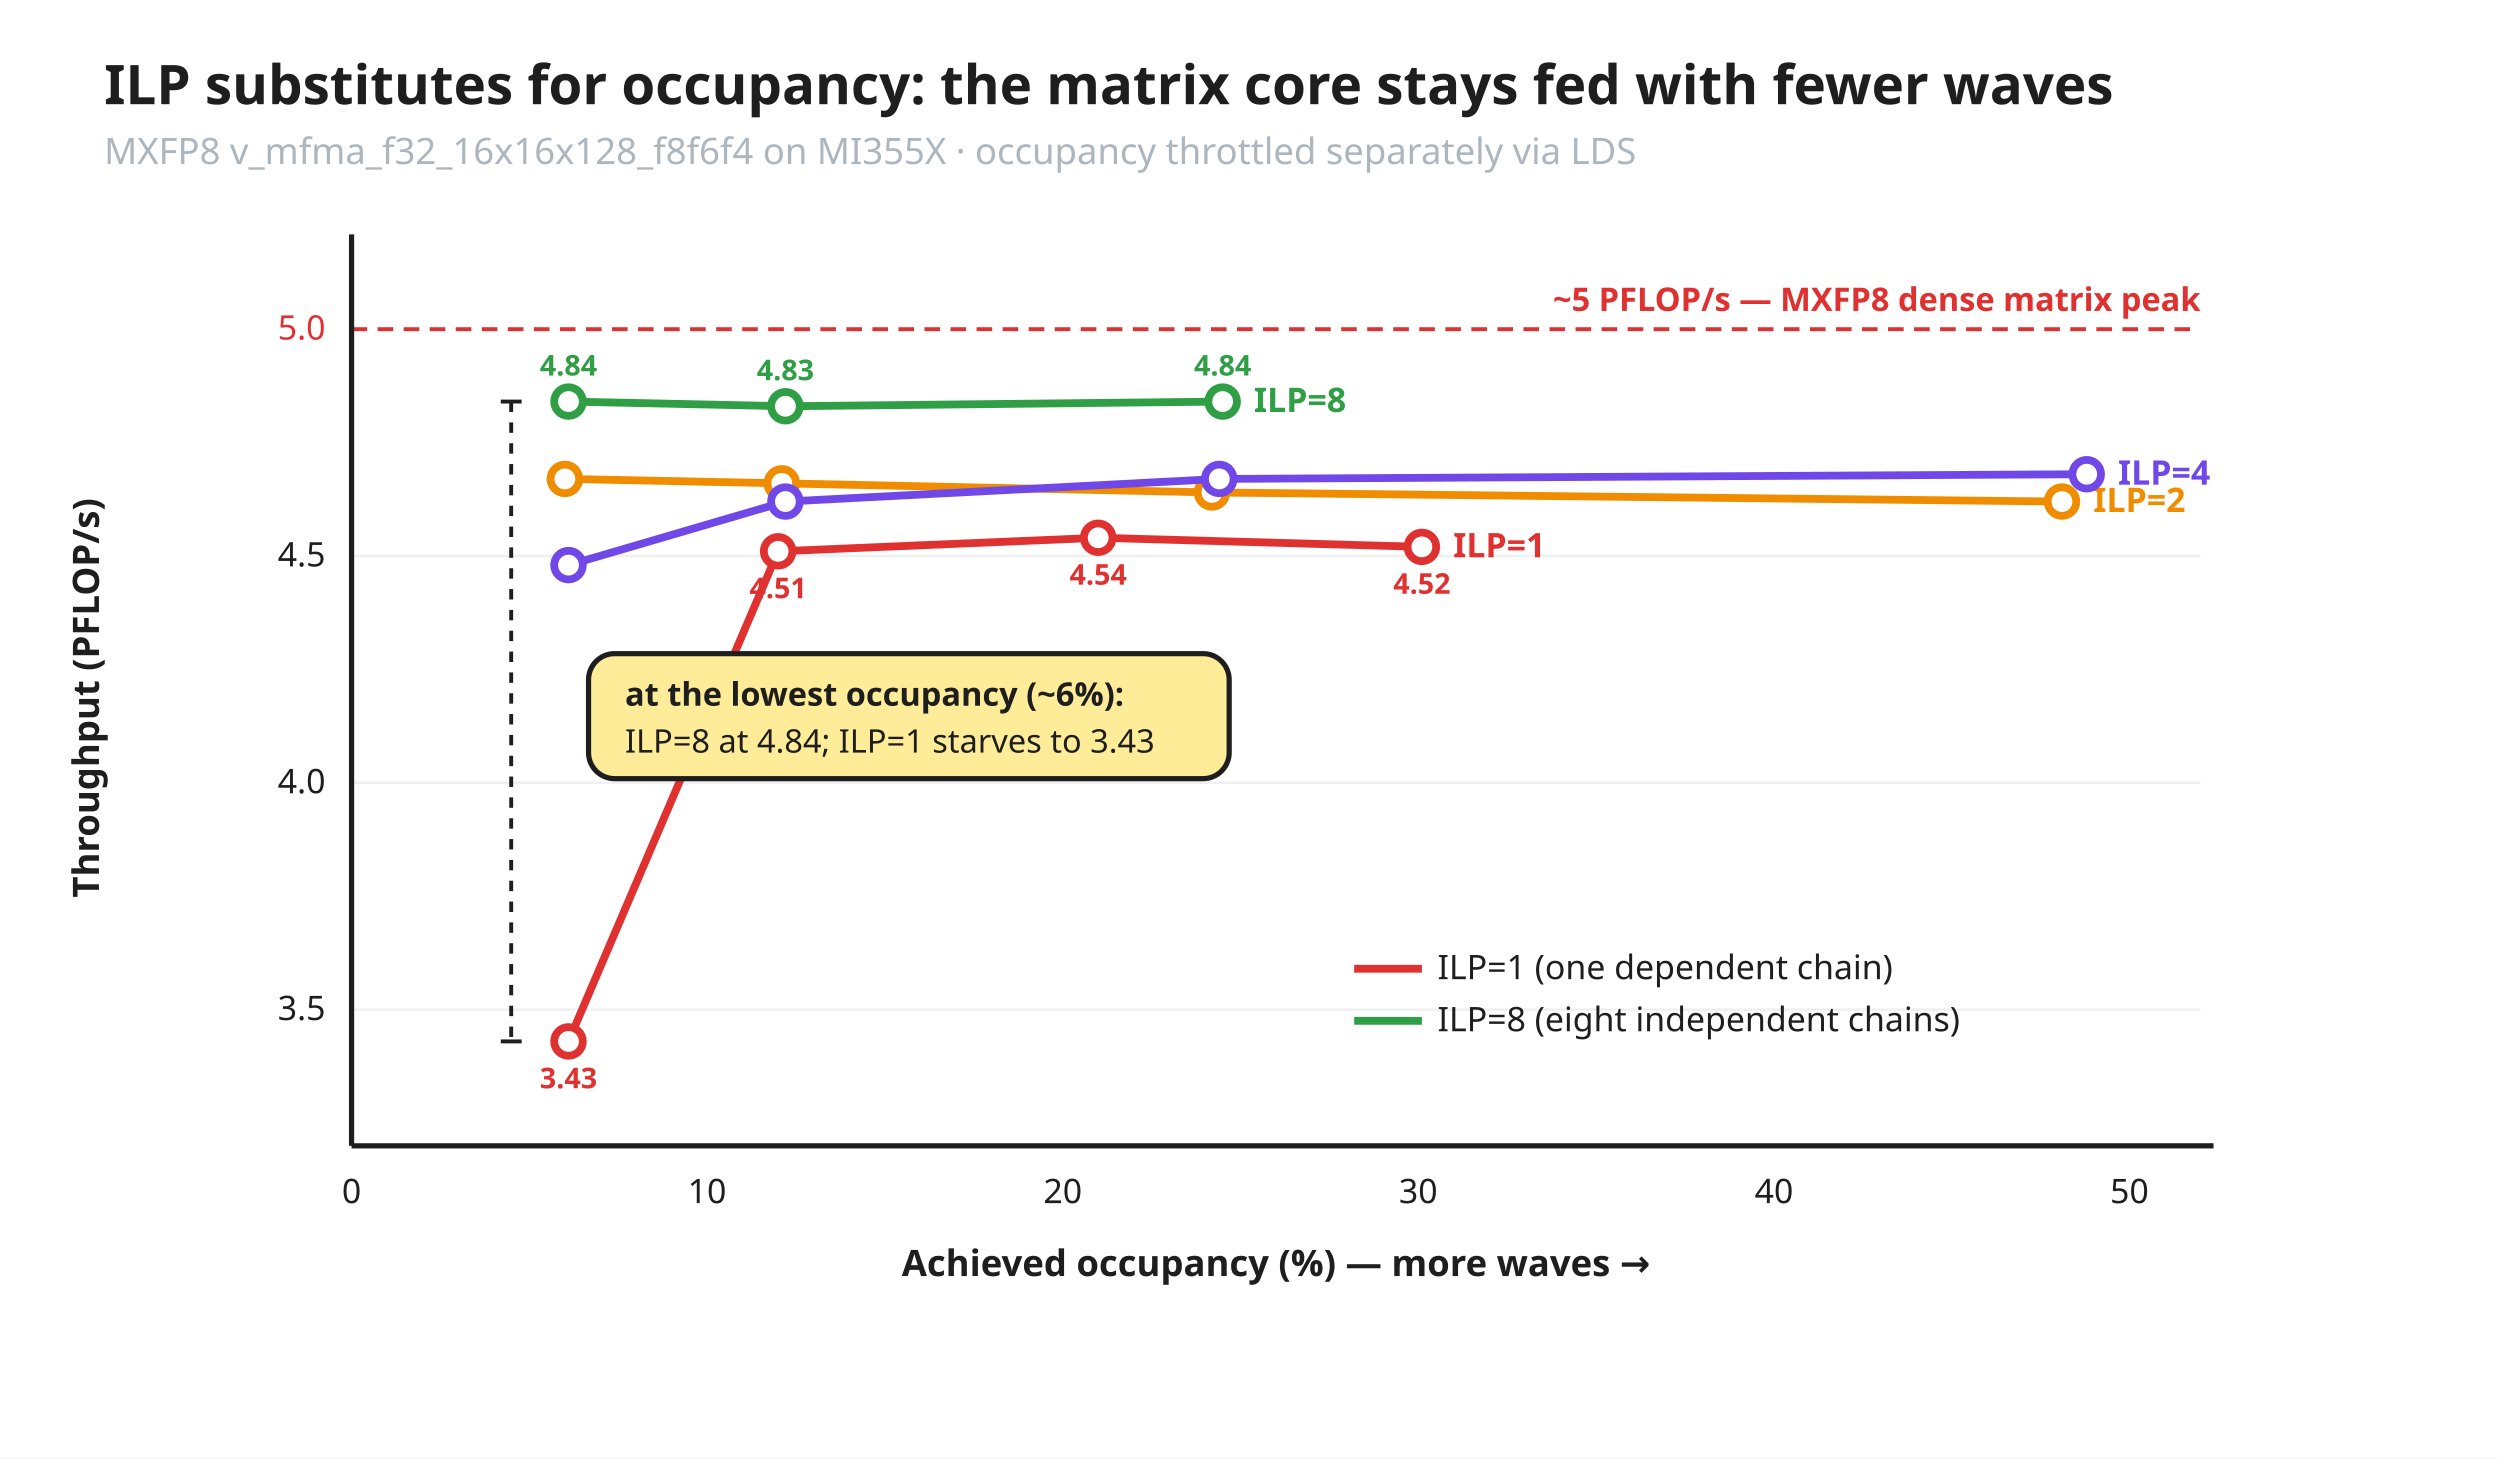
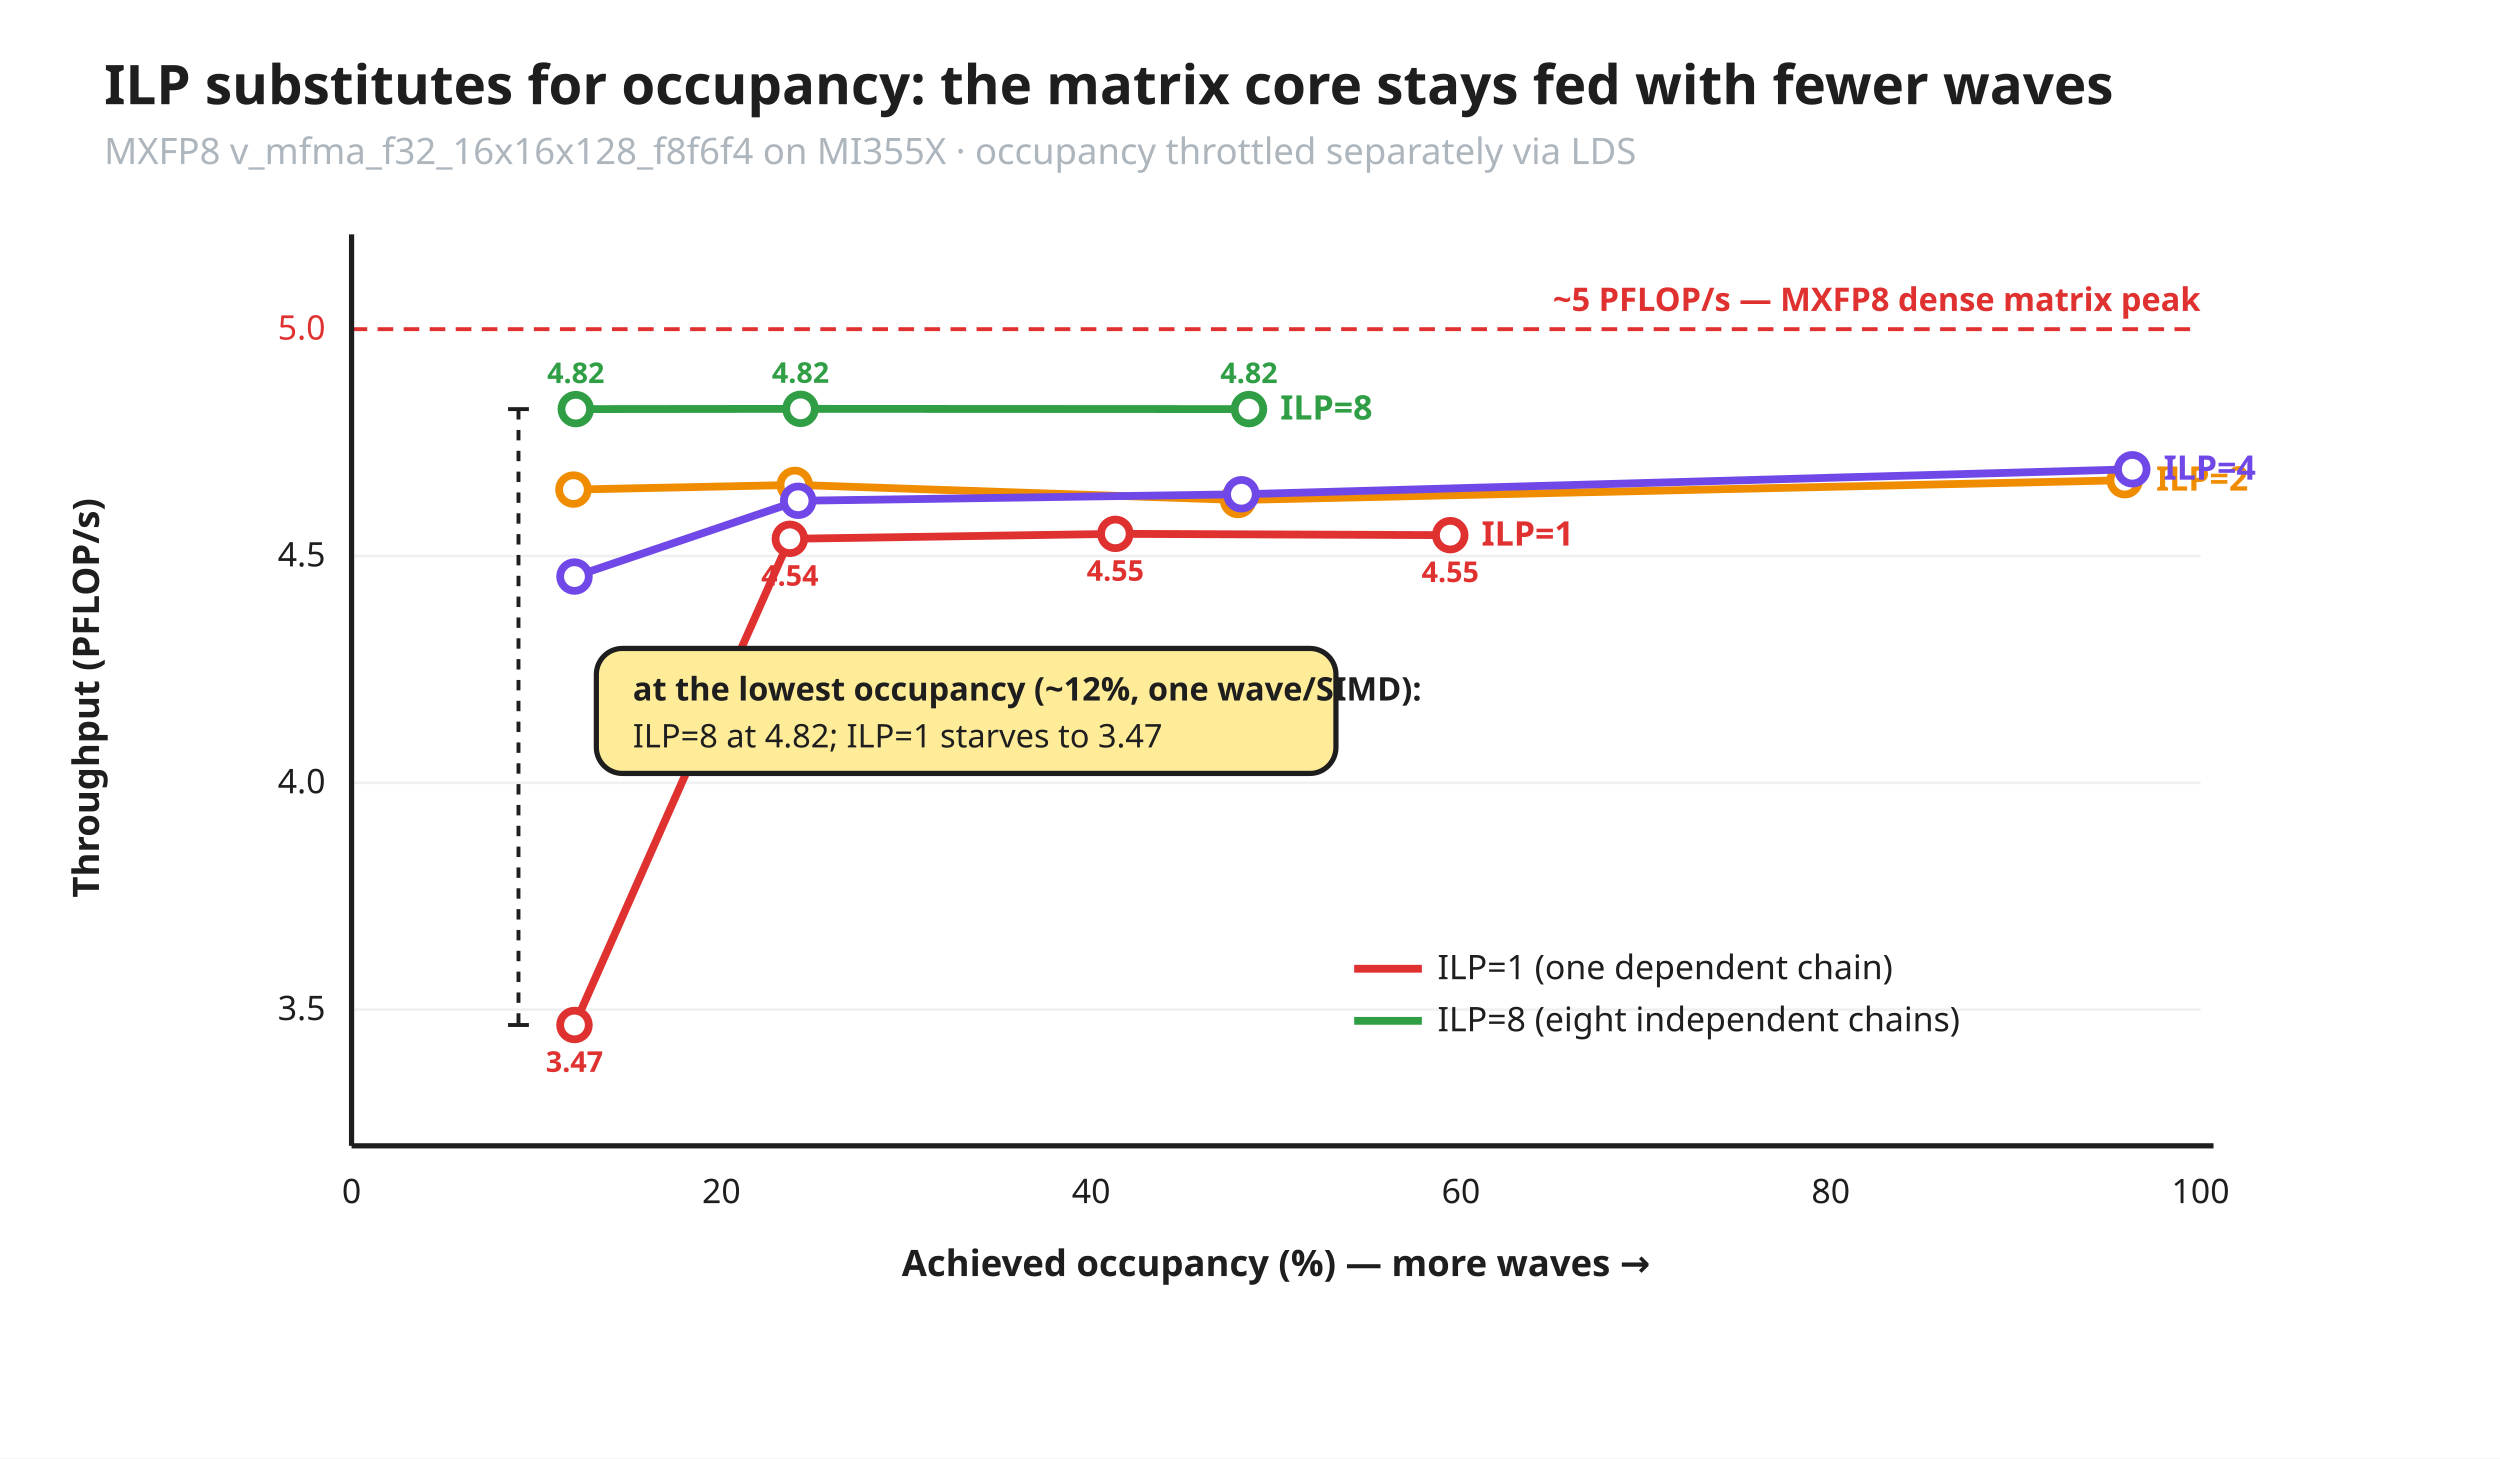
<svg xmlns="http://www.w3.org/2000/svg" width="960" height="560" viewBox="0 0 960 560" font-family="Comic Sans MS, Segoe Print, sans-serif">
  <rect width="960" height="560" fill="#ffffff" />
  <text x="40" y="40" font-size="21" fill="#1e1e1e" font-weight="bold">ILP substitutes for occupancy: the matrix core stays fed with fewer waves</text>
  <text x="40" y="63" font-size="14" fill="#adb5bd">MXFP8 v_mfma_f32_16x16x128_f8f6f4 on MI355X · occupancy throttled separately via LDS</text>
  <line x1="135" y1="387.7" x2="845" y2="387.7" stroke="#eef0f2" stroke-width="1" />
  <text x="125" y="391.7" font-size="13" text-anchor="end" fill="#1e1e1e">3.5</text>
  <line x1="135" y1="300.6" x2="845" y2="300.6" stroke="#eef0f2" stroke-width="1" />
  <text x="125" y="304.6" font-size="13" text-anchor="end" fill="#1e1e1e">4.0</text>
  <line x1="135" y1="213.5" x2="845" y2="213.5" stroke="#eef0f2" stroke-width="1" />
  <text x="125" y="217.5" font-size="13" text-anchor="end" fill="#1e1e1e">4.5</text>
  <text x="135.0" y="462" font-size="13" text-anchor="middle" fill="#1e1e1e">0</text>
-   <text x="271.5" y="462" font-size="13" text-anchor="middle" fill="#1e1e1e">10</text>
-   <text x="408.1" y="462" font-size="13" text-anchor="middle" fill="#1e1e1e">20</text>
-   <text x="544.6" y="462" font-size="13" text-anchor="middle" fill="#1e1e1e">30</text>
-   <text x="681.2" y="462" font-size="13" text-anchor="middle" fill="#1e1e1e">40</text>
-   <text x="817.7" y="462" font-size="13" text-anchor="middle" fill="#1e1e1e">50</text>
+   <text x="277.0" y="462" font-size="13" text-anchor="middle" fill="#1e1e1e">20</text>
+   <text x="419.0" y="462" font-size="13" text-anchor="middle" fill="#1e1e1e">40</text>
+   <text x="561.0" y="462" font-size="13" text-anchor="middle" fill="#1e1e1e">60</text>
+   <text x="703.0" y="462" font-size="13" text-anchor="middle" fill="#1e1e1e">80</text>
+   <text x="845.0" y="462" font-size="13" text-anchor="middle" fill="#1e1e1e">100</text>
  <line x1="135" y1="126.4" x2="845" y2="126.4" stroke="#e03131" stroke-width="1.5" stroke-dasharray="6 4" />
  <text x="125" y="130.4" font-size="13" text-anchor="end" fill="#e03131">5.0</text>
  <text x="845" y="119.4" font-size="12.5" text-anchor="end" fill="#e03131" font-weight="bold">~5 PFLOP/s — MXFP8 dense matrix peak</text>
  <line x1="135" y1="440" x2="135" y2="90" stroke="#1e1e1e" stroke-width="2" />
  <line x1="135" y1="440" x2="850" y2="440" stroke="#1e1e1e" stroke-width="2" />
  <text x="38" y="268" font-size="14" text-anchor="middle" fill="#1e1e1e" font-weight="bold" transform="rotate(-90 38 268)">Throughput (PFLOP/s)</text>
  <text x="490" y="490" font-size="14" text-anchor="middle" fill="#1e1e1e" font-weight="bold">Achieved occupancy (%)  —  more waves →</text>
-   <polyline points="218.3,399.9 298.8,211.7 421.7,206.5 546.0,210.0" fill="none" stroke="#e03131" stroke-width="3" />
-   <circle cx="218.3" cy="399.9" r="5.5" fill="#ffffff" stroke="#e03131" stroke-width="3" />
-   <circle cx="298.8" cy="211.7" r="5.5" fill="#ffffff" stroke="#e03131" stroke-width="3" />
-   <circle cx="421.7" cy="206.5" r="5.5" fill="#ffffff" stroke="#e03131" stroke-width="3" />
-   <circle cx="546.0" cy="210.0" r="5.5" fill="#ffffff" stroke="#e03131" stroke-width="3" />
-   <text x="558.0" y="214.0" font-size="13" fill="#e03131" font-weight="bold">ILP=1</text>
-   <polyline points="216.9,183.9 300.2,185.6 465.4,189.1 791.8,192.6" fill="none" stroke="#f08c00" stroke-width="3" />
-   <circle cx="216.9" cy="183.9" r="5.5" fill="#ffffff" stroke="#f08c00" stroke-width="3" />
-   <circle cx="300.2" cy="185.6" r="5.5" fill="#ffffff" stroke="#f08c00" stroke-width="3" />
-   <circle cx="465.4" cy="189.1" r="5.5" fill="#ffffff" stroke="#f08c00" stroke-width="3" />
-   <circle cx="791.8" cy="192.6" r="5.5" fill="#ffffff" stroke="#f08c00" stroke-width="3" />
-   <text x="803.8" y="196.6" font-size="13" fill="#f08c00" font-weight="bold">ILP=2</text>
-   <polyline points="218.3,217.0 301.6,192.6 468.2,183.9 801.3,182.1" fill="none" stroke="#7048e8" stroke-width="3" />
-   <circle cx="218.3" cy="217.0" r="5.5" fill="#ffffff" stroke="#7048e8" stroke-width="3" />
-   <circle cx="301.6" cy="192.6" r="5.5" fill="#ffffff" stroke="#7048e8" stroke-width="3" />
-   <circle cx="468.2" cy="183.9" r="5.5" fill="#ffffff" stroke="#7048e8" stroke-width="3" />
-   <circle cx="801.3" cy="182.1" r="5.5" fill="#ffffff" stroke="#7048e8" stroke-width="3" />
-   <text x="813.3" y="186.1" font-size="13" fill="#7048e8" font-weight="bold">ILP=4</text>
-   <polyline points="218.3,154.2 301.6,156.0 469.5,154.2" fill="none" stroke="#2f9e44" stroke-width="3" />
-   <circle cx="218.3" cy="154.2" r="5.5" fill="#ffffff" stroke="#2f9e44" stroke-width="3" />
-   <circle cx="301.6" cy="156.0" r="5.5" fill="#ffffff" stroke="#2f9e44" stroke-width="3" />
-   <circle cx="469.5" cy="154.2" r="5.5" fill="#ffffff" stroke="#2f9e44" stroke-width="3" />
-   <text x="481.5" y="158.2" font-size="13" fill="#2f9e44" font-weight="bold">ILP=8</text>
-   <text x="218.3" y="144.2" font-size="11" text-anchor="middle" fill="#2f9e44" font-weight="bold">4.84</text>
-   <text x="301.6" y="146.0" font-size="11" text-anchor="middle" fill="#2f9e44" font-weight="bold">4.83</text>
-   <text x="469.5" y="144.2" font-size="11" text-anchor="middle" fill="#2f9e44" font-weight="bold">4.84</text>
-   <text x="218.3" y="417.9" font-size="11" text-anchor="middle" fill="#e03131" font-weight="bold">3.43</text>
-   <text x="298.8" y="229.7" font-size="11" text-anchor="middle" fill="#e03131" font-weight="bold">4.51</text>
-   <text x="421.7" y="224.5" font-size="11" text-anchor="middle" fill="#e03131" font-weight="bold">4.54</text>
-   <text x="546.0" y="228.0" font-size="11" text-anchor="middle" fill="#e03131" font-weight="bold">4.52</text>
-   <line x1="196.3" y1="154.2" x2="196.3" y2="399.9" stroke="#1e1e1e" stroke-width="1.5" stroke-dasharray="4 4" />
-   <line x1="192.3" y1="154.2" x2="200.3" y2="154.2" stroke="#1e1e1e" stroke-width="1.5" />
-   <line x1="192.3" y1="399.9" x2="200.3" y2="399.9" stroke="#1e1e1e" stroke-width="1.5" />
-   <rect x="226" y="251" width="246" height="48" rx="10" fill="#ffec99" stroke="#1e1e1e" stroke-width="2" />
-   <text x="240" y="271" font-size="12.5" fill="#1e1e1e" font-weight="bold">at the lowest occupancy (~6%):</text>
-   <text x="240" y="289" font-size="12.5" fill="#1e1e1e">ILP=8 at 4.84; ILP=1 starves to 3.43</text>
+   <polyline points="220.6,393.6 303.3,206.9 428.3,205.0 556.9,205.5" fill="none" stroke="#e03131" stroke-width="3" />
+   <circle cx="220.6" cy="393.6" r="5.5" fill="#ffffff" stroke="#e03131" stroke-width="3" />
+   <circle cx="303.3" cy="206.9" r="5.5" fill="#ffffff" stroke="#e03131" stroke-width="3" />
+   <circle cx="428.3" cy="205.0" r="5.5" fill="#ffffff" stroke="#e03131" stroke-width="3" />
+   <circle cx="556.9" cy="205.5" r="5.5" fill="#ffffff" stroke="#e03131" stroke-width="3" />
+   <text x="568.9" y="209.5" font-size="13" fill="#e03131" font-weight="bold">ILP=1</text>
+   <polyline points="220.2,188.0 305.2,186.2 475.4,192.0 815.9,184.4" fill="none" stroke="#f08c00" stroke-width="3" />
+   <circle cx="220.2" cy="188.0" r="5.5" fill="#ffffff" stroke="#f08c00" stroke-width="3" />
+   <circle cx="305.2" cy="186.2" r="5.5" fill="#ffffff" stroke="#f08c00" stroke-width="3" />
+   <circle cx="475.4" cy="192.0" r="5.5" fill="#ffffff" stroke="#f08c00" stroke-width="3" />
+   <circle cx="815.9" cy="184.4" r="5.5" fill="#ffffff" stroke="#f08c00" stroke-width="3" />
+   <text x="827.9" y="188.4" font-size="13" fill="#f08c00" font-weight="bold">ILP=2</text>
+   <polyline points="220.6,221.4 306.5,192.3 476.7,189.8 818.8,180.2" fill="none" stroke="#7048e8" stroke-width="3" />
+   <circle cx="220.6" cy="221.4" r="5.5" fill="#ffffff" stroke="#7048e8" stroke-width="3" />
+   <circle cx="306.5" cy="192.3" r="5.5" fill="#ffffff" stroke="#7048e8" stroke-width="3" />
+   <circle cx="476.7" cy="189.8" r="5.5" fill="#ffffff" stroke="#7048e8" stroke-width="3" />
+   <circle cx="818.8" cy="180.2" r="5.5" fill="#ffffff" stroke="#7048e8" stroke-width="3" />
+   <text x="830.8" y="184.2" font-size="13" fill="#7048e8" font-weight="bold">ILP=4</text>
+   <polyline points="221.1,157.1 307.4,157.0 479.6,157.1" fill="none" stroke="#2f9e44" stroke-width="3" />
+   <circle cx="221.1" cy="157.1" r="5.5" fill="#ffffff" stroke="#2f9e44" stroke-width="3" />
+   <circle cx="307.4" cy="157.0" r="5.5" fill="#ffffff" stroke="#2f9e44" stroke-width="3" />
+   <circle cx="479.6" cy="157.1" r="5.5" fill="#ffffff" stroke="#2f9e44" stroke-width="3" />
+   <text x="491.6" y="161.1" font-size="13" fill="#2f9e44" font-weight="bold">ILP=8</text>
+   <text x="221.1" y="147.1" font-size="11" text-anchor="middle" fill="#2f9e44" font-weight="bold">4.82</text>
+   <text x="307.4" y="147.0" font-size="11" text-anchor="middle" fill="#2f9e44" font-weight="bold">4.82</text>
+   <text x="479.6" y="147.1" font-size="11" text-anchor="middle" fill="#2f9e44" font-weight="bold">4.82</text>
+   <text x="220.6" y="411.6" font-size="11" text-anchor="middle" fill="#e03131" font-weight="bold">3.47</text>
+   <text x="303.3" y="224.9" font-size="11" text-anchor="middle" fill="#e03131" font-weight="bold">4.54</text>
+   <text x="428.3" y="223.0" font-size="11" text-anchor="middle" fill="#e03131" font-weight="bold">4.55</text>
+   <text x="556.9" y="223.5" font-size="11" text-anchor="middle" fill="#e03131" font-weight="bold">4.55</text>
+   <line x1="199.1" y1="157.1" x2="199.1" y2="393.6" stroke="#1e1e1e" stroke-width="1.5" stroke-dasharray="4 4" />
+   <line x1="195.1" y1="157.1" x2="203.1" y2="157.1" stroke="#1e1e1e" stroke-width="1.5" />
+   <line x1="195.1" y1="393.6" x2="203.1" y2="393.6" stroke="#1e1e1e" stroke-width="1.5" />
+   <rect x="229" y="249" width="284" height="48" rx="10" fill="#ffec99" stroke="#1e1e1e" stroke-width="2" />
+   <text x="243" y="269" font-size="12.5" fill="#1e1e1e" font-weight="bold">at the lowest occupancy (~12%, one wave/SIMD):</text>
+   <text x="243" y="287" font-size="12.5" fill="#1e1e1e">ILP=8 at 4.82; ILP=1 starves to 3.47</text>
  <line x1="520" y1="372" x2="546" y2="372" stroke="#e03131" stroke-width="3" />
  <text x="552" y="376" font-size="13" fill="#1e1e1e">ILP=1 (one dependent chain)</text>
  <line x1="520" y1="392" x2="546" y2="392" stroke="#2f9e44" stroke-width="3" />
  <text x="552" y="396" font-size="13" fill="#1e1e1e">ILP=8 (eight independent chains)</text>
</svg>
